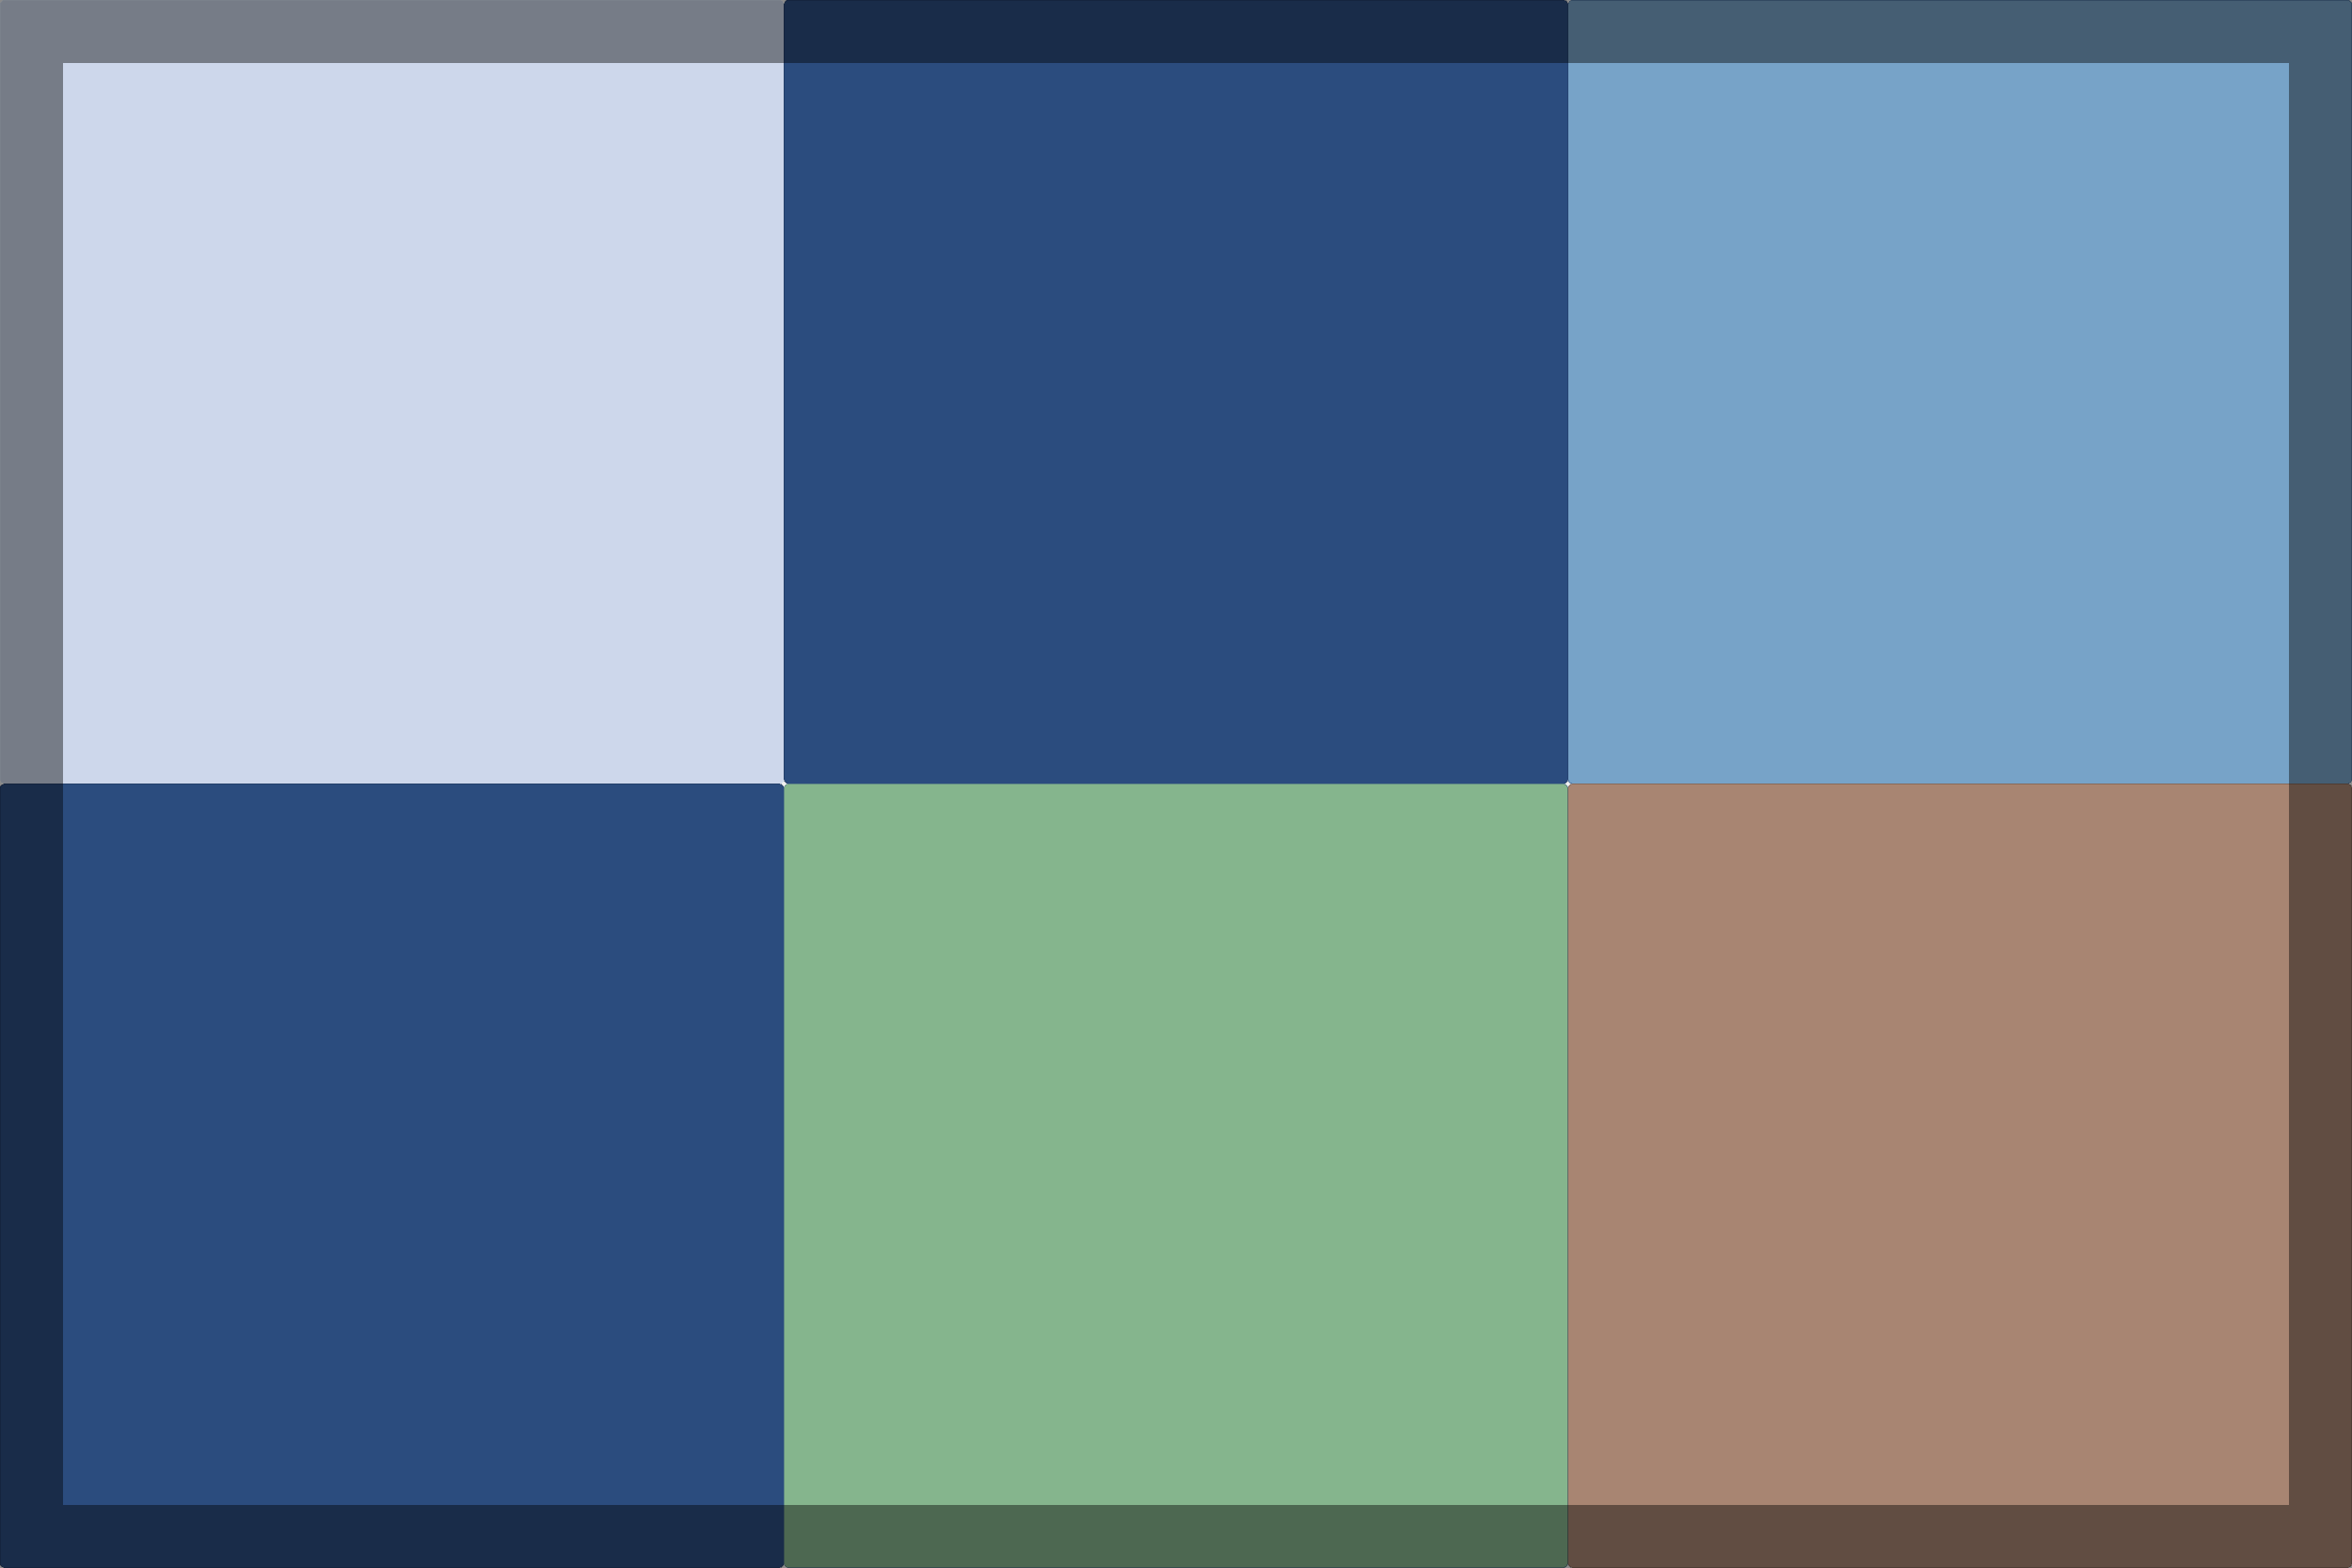
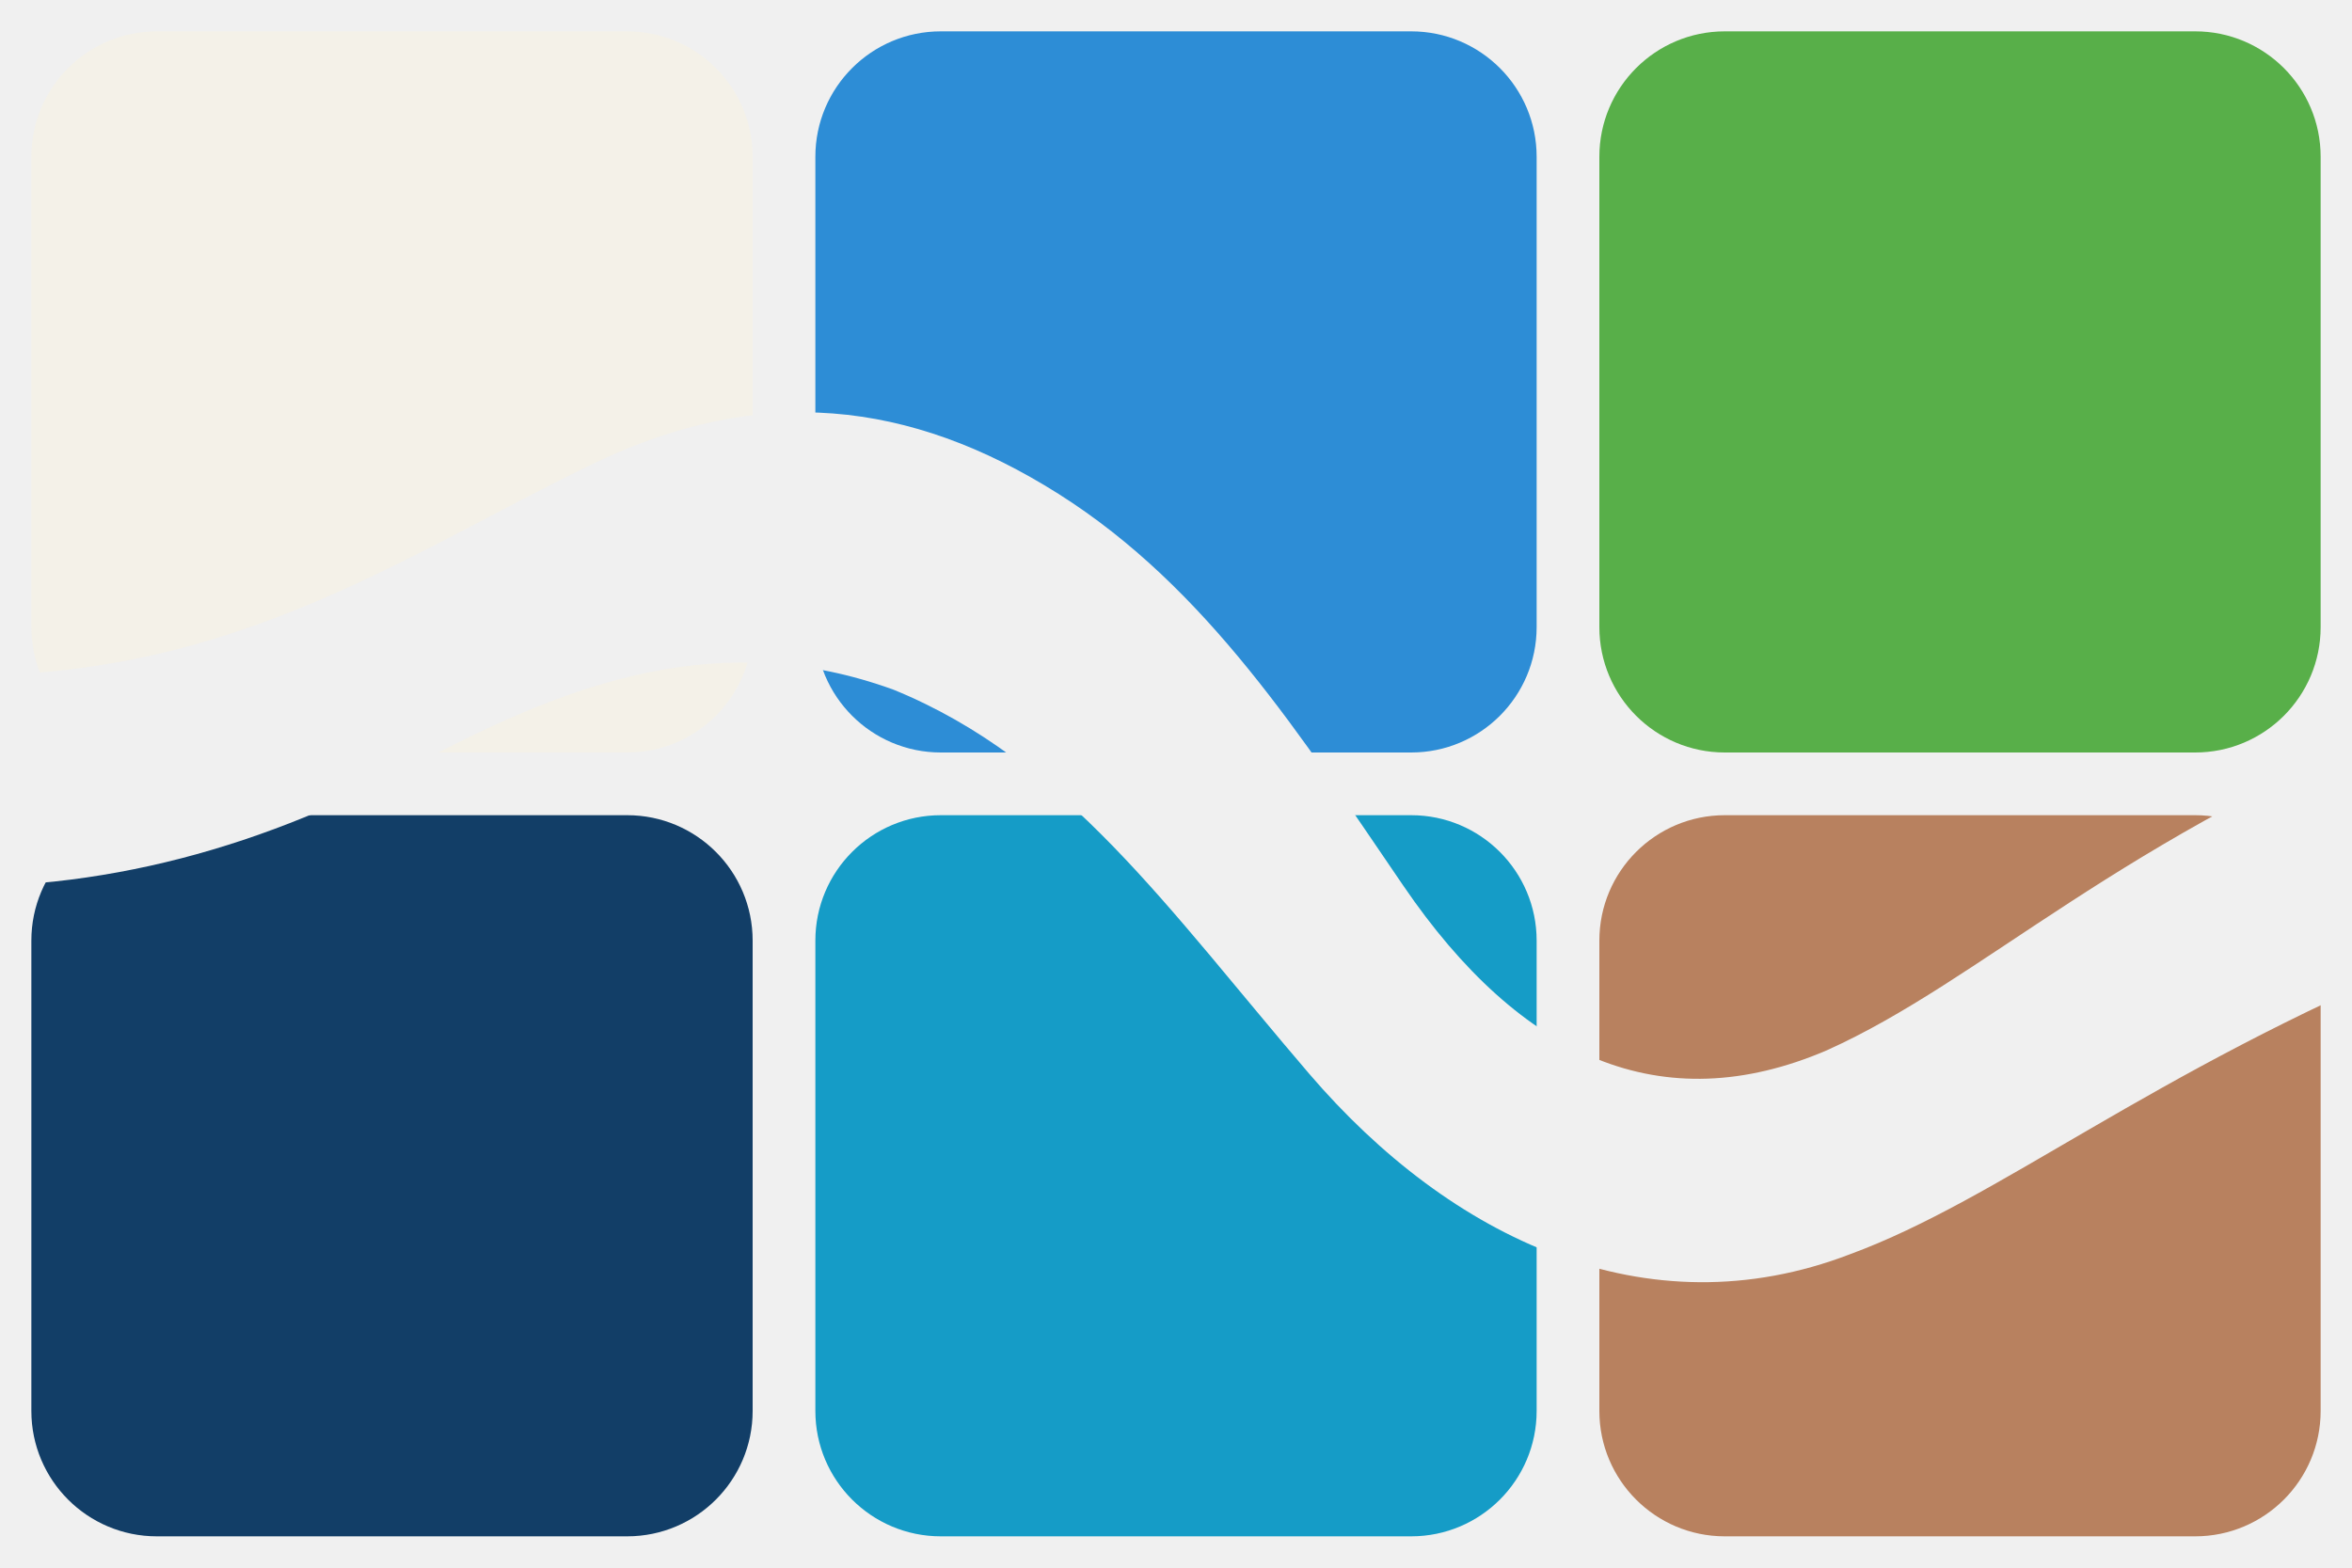
- <svg xmlns="http://www.w3.org/2000/svg" viewBox="0 0 300 200" width="300" height="200" version="1.1" id="svg178" shape-rendering="crispEdges">
-   <defs id="defs5327" />
-   <style id="style5310">
-     rect {
-     stroke-width: 4.8;
-     stroke-linejoin: round;
-     rx: 0.65px;
-     stroke: #000000;
-     stroke-width: 0.14px;
-     stroke-opacity: 0.425;
-     }
-     .PEAK    { fill: #A88572; stroke: #5C4539; } /* Peaks/Highlands (Top-Left Summit) */
-     .LOW-TOP { fill: #85B58D; stroke: #5B6343; } /* Lowland Coast (Green Shoreline) */
-     .SHAL-TOP{ fill: #77A3C8; stroke: #2B4C7E; } /* Shallow Water (Continental Shelf) */
-     .LOW-BOT { fill: #6B9473; stroke: #3D4730; } /* Lowland Slope (Darker, Shaded Land) */
-     .SHAL-BOT{ fill: #5482B4; stroke: #2B4C7E; } /* Shallow Drop-off (Deepening Water) */
-     .DEEP    { fill: #2B4C7E; stroke: #1A3052; } /* Deep Ocean Trench (Bottom-Right Abyss) */
-     .SEAFOAM    { fill: #F4F7FA; stroke: #DEEAFA; } /* Ice White (Frothing Wave Crest) */
-     .WAVE-WALL  { fill: #2B4C7E; stroke: #1A3052; } /* Deep Ocean (Violent Moving Mass) */
-     .SKY-AHEAD  { fill: #77A3C8; stroke: #2B4C7E; } /* Shallow Blue (The Calm Sky Before the Hit) */
-     .FLOOD-PLAIN{ fill: #85B58D; stroke: #2B4C7E; } /* Lowland Green (Coastline Getting Swallowed) */
-     .LAST-PEAK  { fill: #A88572; stroke: #5C4539; } /* Peaks Brown (The Final High Ground) */
-     .BORDER { fill: none; stroke:#000000; stroke-width:16; } /* Border */xs
-   </style>
-   <rect x="0" y="0" width="100" height="100" class="SEAFOAM" id="rect5312" style="fill:#cdd7eb;fill-opacity:1" />
-   <rect x="100" y="0" width="100" height="100" class="WAVE-WALL" id="rect5314" />
-   <rect x="200" y="0" width="100" height="100" class="SKY-AHEAD" id="rect5316" />
-   <rect x="0" y="100" width="100" height="100" class="WAVE-WALL" id="rect5318" />
-   <rect x="100" y="100" width="100" height="100" class="FLOOD-PLAIN" id="rect5320" />
-   <rect x="200" y="100" width="100" height="100" class="LAST-PEAK" id="rect5322" />
-   <rect id="rect7323" width="300" height="200" x="0" y="0" rx="1.857" class="BORDER" />
+ <svg xmlns="http://www.w3.org/2000/svg" viewBox="0 0 300 200" width="300" height="200" role="img" version="1.1" id="svg178" aria-labelledby="title desc">
+   <defs>
+     <mask id="wave-cutout">
+       <rect width="300" height="200" fill="white" />
+       <path d="M-10 86 C28 88 51 71 76 59 C97 49 116 51 135 63 C154 75 166 94 179 113 C194 135 212 143 233 134 C253 125 270 107 310 91 L310 122 C274 137 255 153 236 160 C210 170 185 158 167 137 C149 116 136 97 114 88 C92 80 73 87 54 97 C34 108 13 114 -10 113 Z" fill="black" />
+     </mask>
+   </defs>
+   <g mask="url(#wave-cutout)">
+     <rect x="4" y="4" width="92" height="92" rx="16" fill="#F4F1E8" />
+     <rect x="104" y="4" width="92" height="92" rx="16" fill="#2D8DD6" />
+     <rect x="204" y="4" width="92" height="92" rx="16" fill="#58AF49" />
+     <rect x="4" y="104" width="92" height="92" rx="16" fill="#123E67" />
+     <rect x="104" y="104" width="92" height="92" rx="16" fill="#159CC7" />
+     <rect x="204" y="104" width="92" height="92" rx="16" fill="#B8815F" />
+   </g>
</svg>
